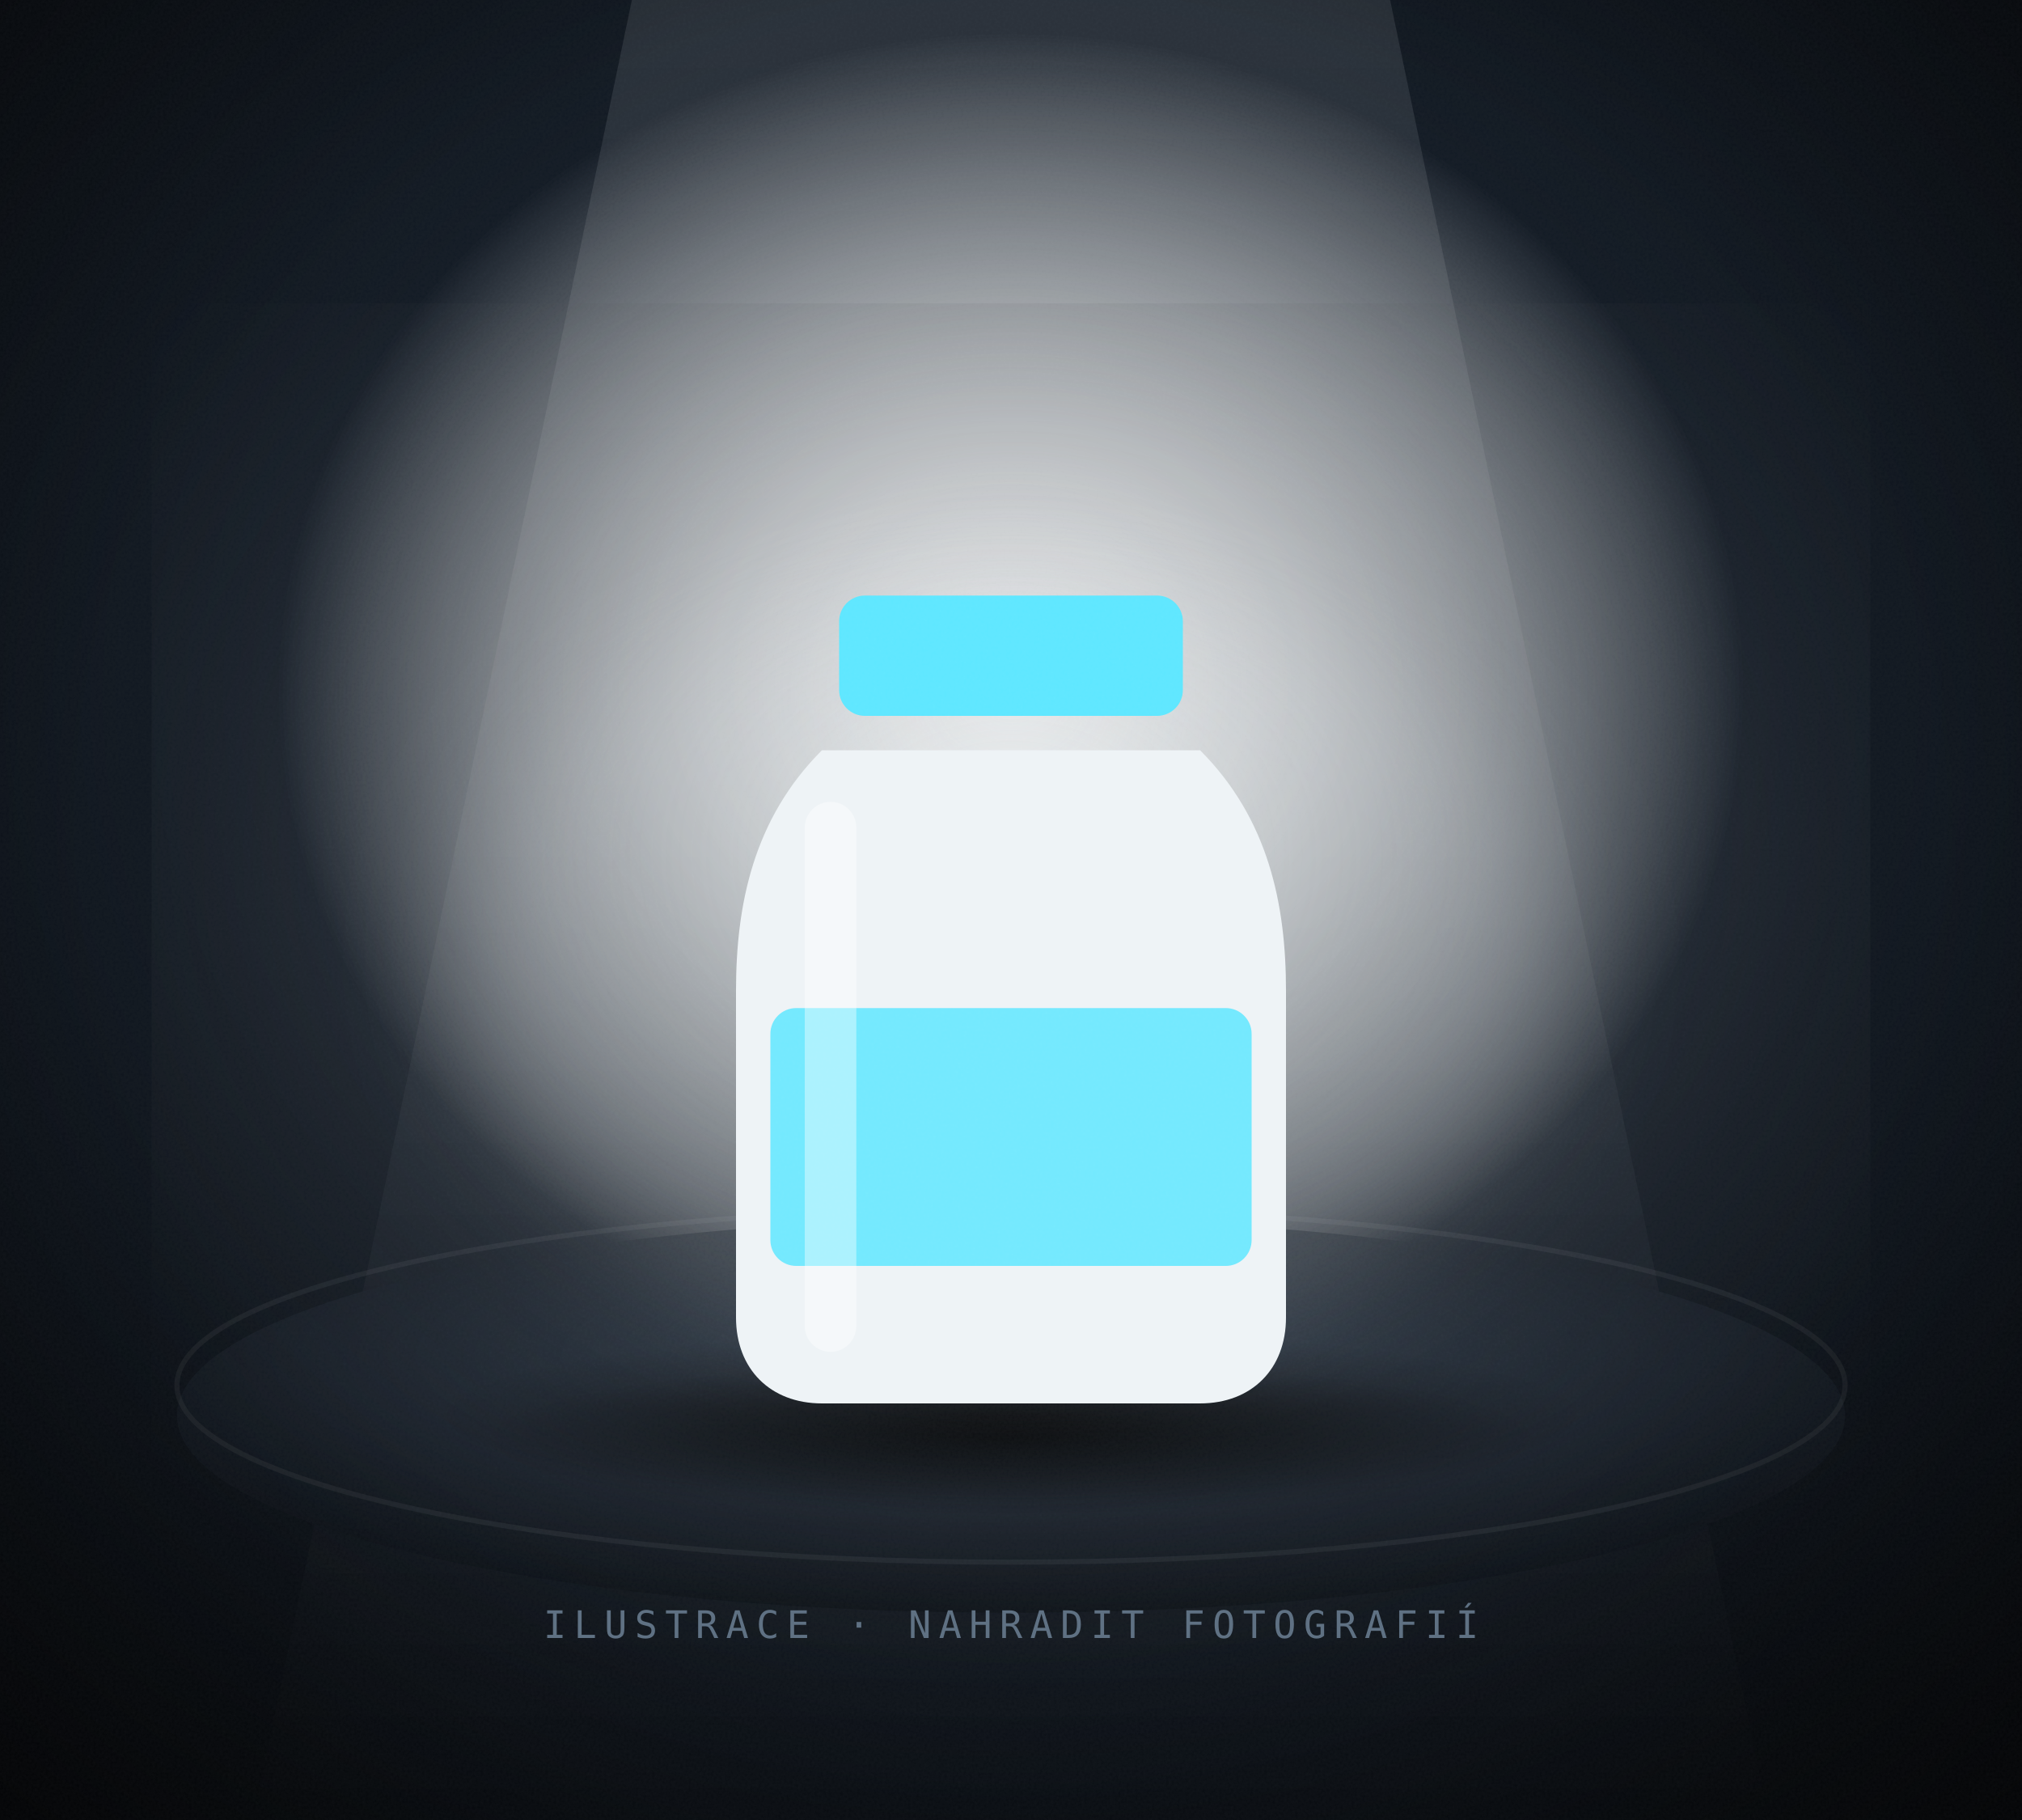
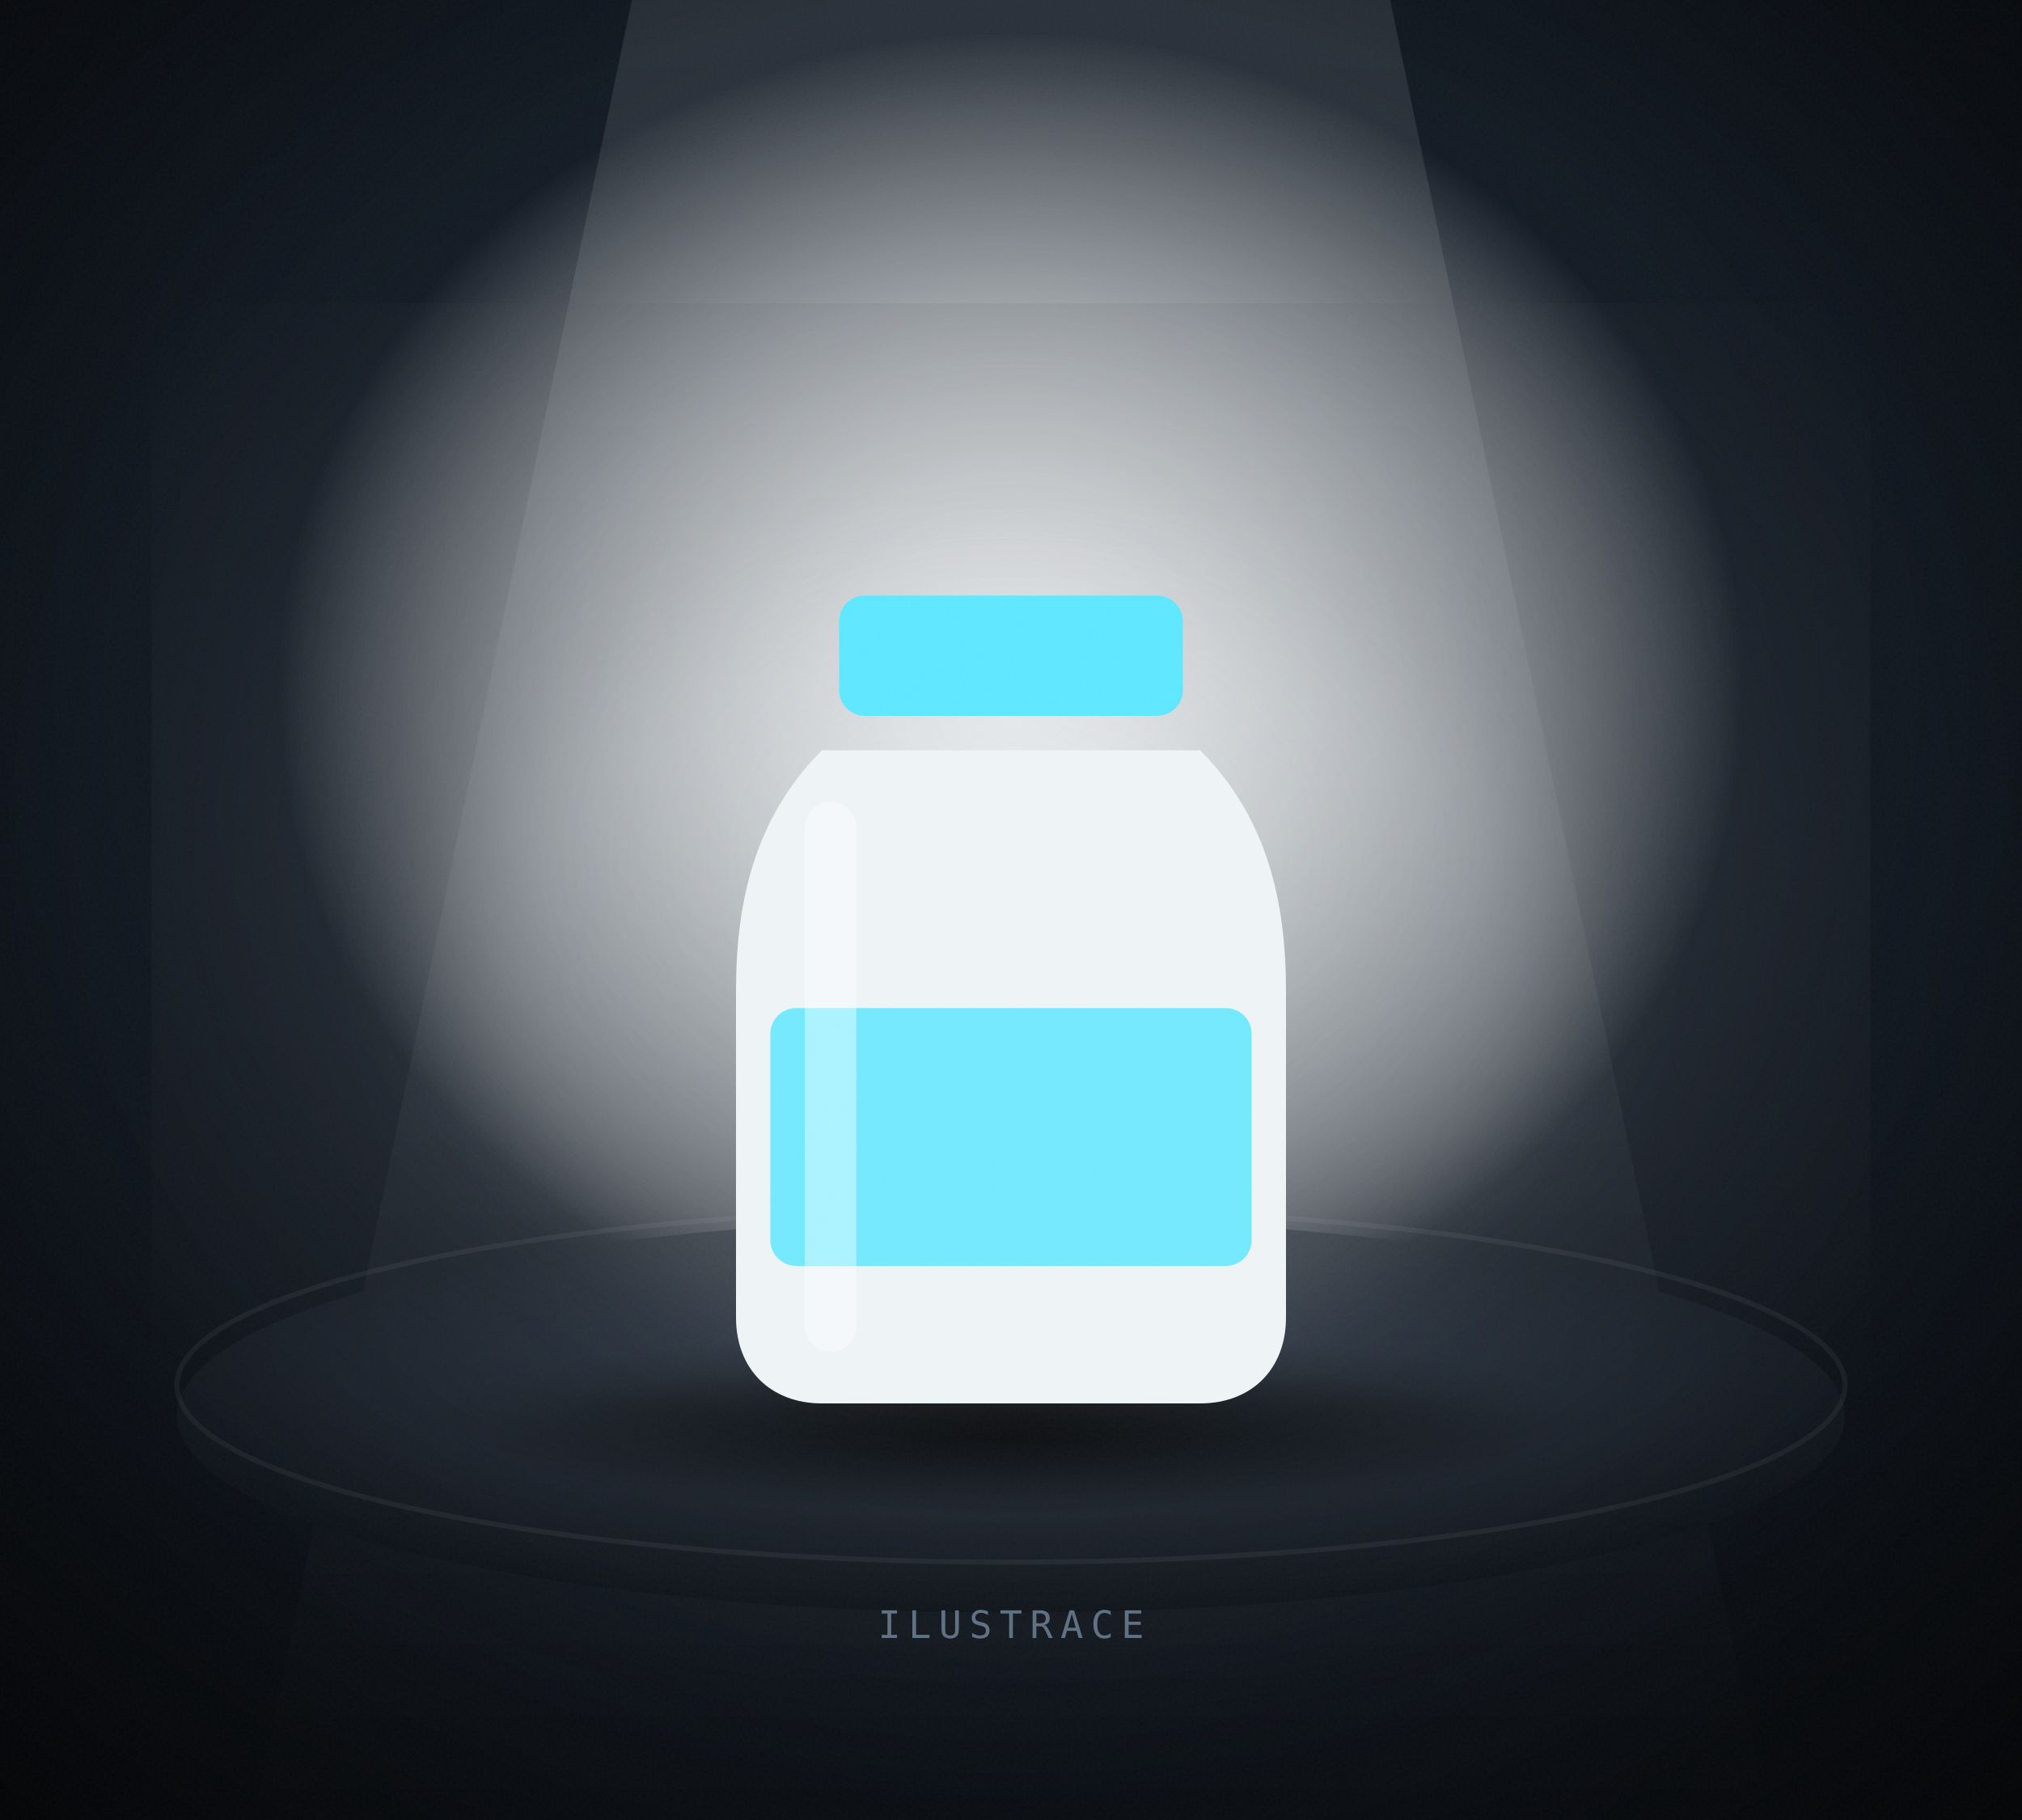
<svg xmlns="http://www.w3.org/2000/svg" viewBox="0 0 800 720" width="800" height="720">
  <defs>
    <radialGradient id="bg-kefir" cx="50%" cy="38%" r="80%">
      <stop offset="0%" stop-color="#eef3f6" stop-opacity="0.28" />
      <stop offset="45%" stop-color="#121a24" />
      <stop offset="100%" stop-color="#06080b" />
    </radialGradient>
    <linearGradient id="beam-kefir" x1="0" y1="0" x2="0" y2="1">
      <stop offset="0%" stop-color="#ffffff" stop-opacity="0.10" />
      <stop offset="100%" stop-color="#ffffff" stop-opacity="0" />
    </linearGradient>
    <radialGradient id="slab-kefir" cx="50%" cy="35%" r="65%">
      <stop offset="0%" stop-color="#2a3644" />
      <stop offset="70%" stop-color="#151c25" />
      <stop offset="100%" stop-color="#0c1117" />
    </radialGradient>
    <radialGradient id="shadow-kefir" cx="50%" cy="50%" r="50%">
      <stop offset="0%" stop-color="#000" stop-opacity="0.65" />
      <stop offset="100%" stop-color="#000" stop-opacity="0" />
    </radialGradient>
    <radialGradient id="vig-kefir" cx="50%" cy="45%" r="75%">
      <stop offset="60%" stop-color="#000" stop-opacity="0" />
      <stop offset="100%" stop-color="#000" stop-opacity="0.55" />
    </radialGradient>
    <filter id="grain-kefir">
      <feTurbulence type="fractalNoise" baseFrequency="0.9" numOctaves="2" stitchTiles="stitch" />
      <feColorMatrix values="0 0 0 0 1  0 0 0 0 1  0 0 0 0 1  0 0 0 0.05 0" />
    </filter>
    <filter id="soft-kefir" x="-20%" y="-20%" width="140%" height="140%">
      <feGaussianBlur stdDeviation="22" />
    </filter>
  </defs>
  <rect width="800" height="720" fill="url(#bg-kefir)" />
  <path d="M250,0 L550,0 L700,720 L100,720 Z" fill="url(#beam-kefir)" />
  <ellipse cx="400" cy="560" rx="330" ry="78" fill="url(#slab-kefir)" />
  <ellipse cx="400" cy="548" rx="330" ry="70" fill="none" stroke="#ffffff" stroke-opacity="0.06" stroke-width="2" />
  <ellipse cx="400" cy="560" rx="230" ry="34" fill="url(#shadow-kefir)" />
  <ellipse cx="400" cy="380" rx="220" ry="150" fill="#eef3f6" opacity="0.18" filter="url(#soft-kefir)" />
  <svg x="60" y="120" width="680" height="544" viewBox="0 0 200 160" class="" aria-hidden="true">
    <defs>
      <radialGradient id="gbottleeef3f6bg" cx="50%" cy="40%" r="70%">
        <stop offset="0%" stop-color="#eef3f6" stop-opacity="0.35" />
        <stop offset="100%" stop-color="#0a0d12" stop-opacity="0" />
      </radialGradient>
      <linearGradient id="gbottleeef3f6" x1="0" y1="0" x2="1" y2="1">
        <stop offset="0%" stop-color="#5ee7ff" />
        <stop offset="100%" stop-color="#eef3f6" />
      </linearGradient>
      <radialGradient id="gbottleeef3f6sh" cx="50%" cy="50%" r="50%">
        <stop offset="0%" stop-color="#000" stop-opacity="0.55" />
        <stop offset="100%" stop-color="#000" stop-opacity="0" />
      </radialGradient>
    </defs>
    <rect width="200" height="160" fill="url(#gbottleeef3f6bg)" />
    <ellipse cx="100" cy="132" rx="62" ry="9" fill="url(#gbottleeef3f6sh)" />
    <g>
      <rect x="80" y="34" width="40" height="14" rx="3" fill="#5ee7ff" />
      <path d="M78,52 L122,52 C130,60 132,70 132,80 L132,118 C132,124 128,128 122,128 L78,128 C72,128 68,124 68,118 L68,80 C68,70 70,60 78,52 Z" fill="#eef3f6" />
      <rect x="72" y="82" width="56" height="30" rx="3" fill="#5ee7ff" opacity="0.85" />
      <rect x="76" y="58" width="6" height="64" rx="3" fill="#fff" opacity="0.4" />
    </g>
  </svg>
  <rect width="800" height="720" fill="url(#vig-kefir)" />
  <rect width="800" height="720" filter="url(#grain-kefir)" opacity="0.6" />
-   <text x="400" y="648" text-anchor="middle" font-family="ui-monospace, Menlo, monospace" font-size="15" letter-spacing="3" fill="#5f7183">ILUSTRACE · NAHRADIT FOTOGRAFIÍ</text>
+   <text x="400" y="648" text-anchor="middle" font-family="ui-monospace, Menlo, monospace" font-size="15" letter-spacing="3" fill="#5f7183">ILUSTRACE</text>
</svg>
